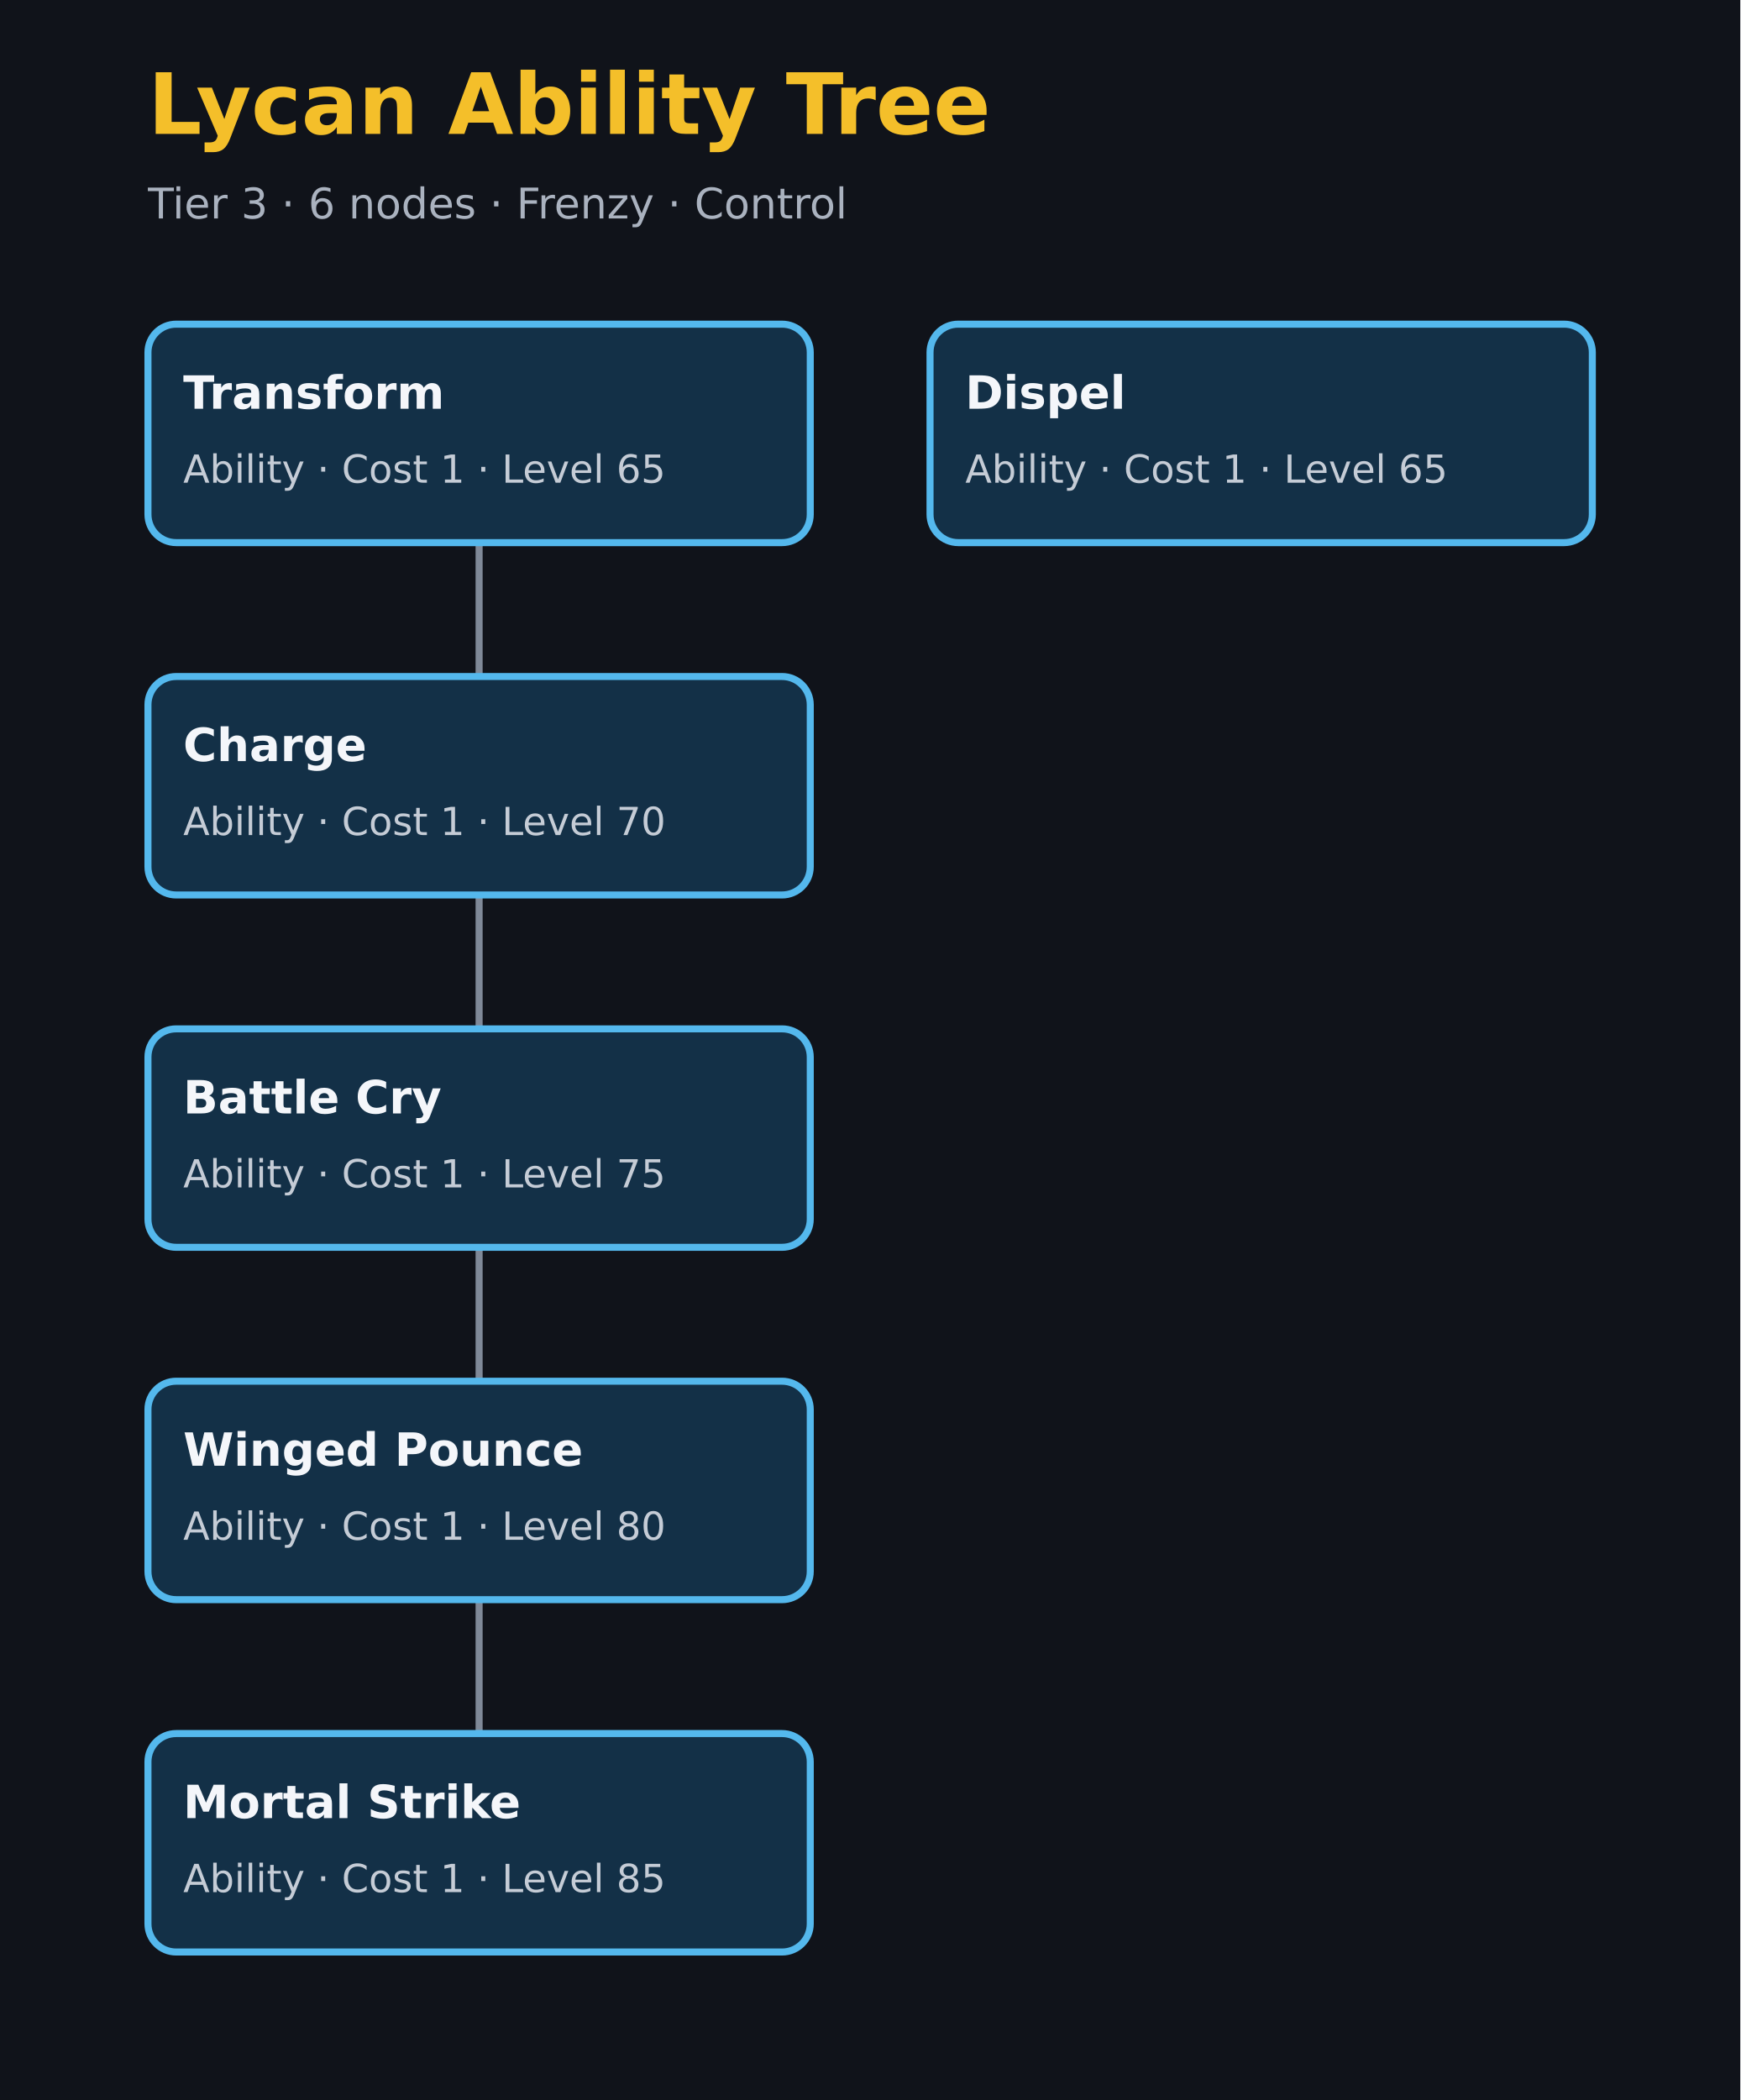
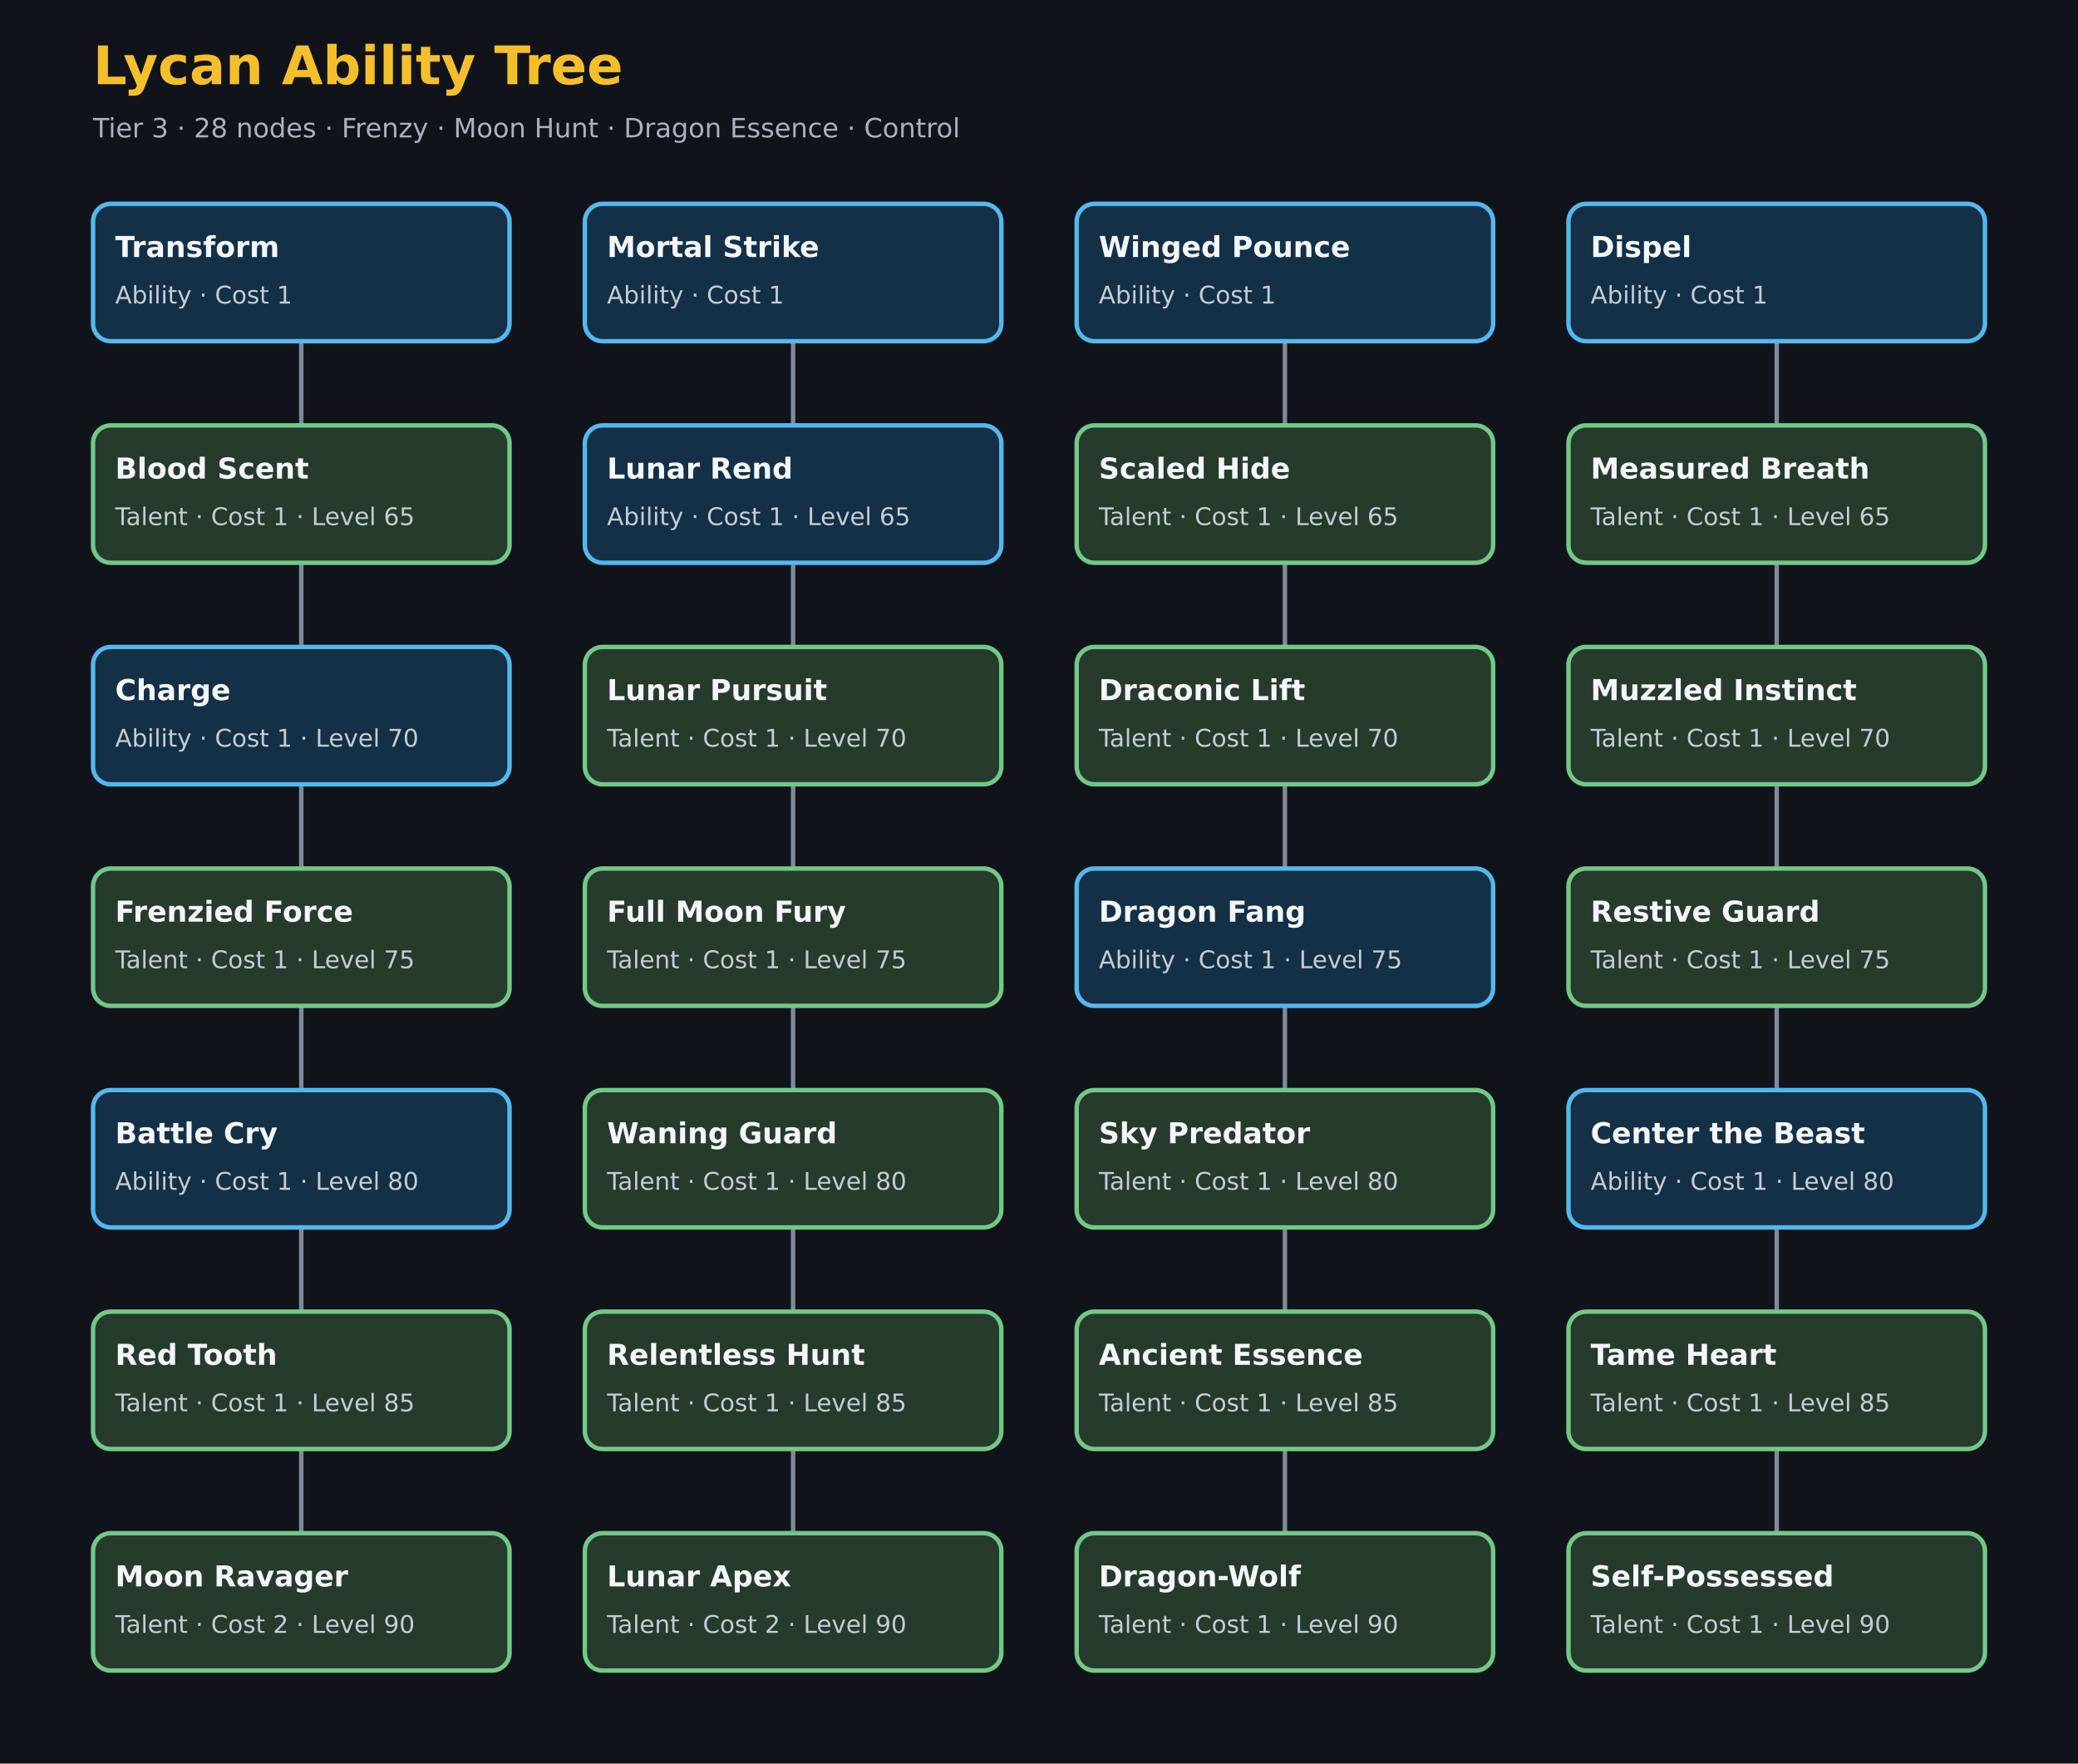
- <svg xmlns="http://www.w3.org/2000/svg" width="494" height="596" viewBox="0 0 494 596">
+ <svg xmlns="http://www.w3.org/2000/svg" width="938" height="796" viewBox="0 0 938 796">
  <style>
text{font-family:DejaVu Sans,Arial,sans-serif}
.title{fill:#f4bf2a;font-size:24px;font-weight:700}
.meta{fill:#aab2bf;font-size:12px}
.name{fill:#f4f6fa;font-size:13px;font-weight:700}
.detail{fill:#c5ccd6;font-size:11px}
.resource{fill:#e6bfdc;font-size:9px;font-weight:700}
.edge{fill:none;stroke:#7f8998;stroke-width:2}
.promotion-edge{fill:none;stroke:#c59d3d;stroke-width:3}
</style>
-   <rect width="494" height="596" fill="#10131a" />
+   <rect width="938" height="796" fill="#10131a" />
  <text class="title" x="42" y="38">Lycan Ability Tree</text>
-   <text class="meta" x="42" y="62">Tier 3 · 6 nodes · Frenzy · Control</text>
+   <text class="meta" x="42" y="62">Tier 3 · 28 nodes · Frenzy · Moon Hunt · Dragon Essence · Control</text>
  <path class="edge" d="M 136.0 123.0 V 173.0 H 136.0 V 223.0" />
  <path class="edge" d="M 136.0 223.0 V 273.0 H 136.0 V 323.0" />
  <path class="edge" d="M 136.0 323.0 V 373.0 H 136.0 V 423.0" />
  <path class="edge" d="M 136.0 423.0 V 473.0 H 136.0 V 523.0" />
+   <path class="edge" d="M 136.0 523.0 V 573.0 H 136.0 V 623.0" />
+   <path class="edge" d="M 136.0 623.0 V 673.0 H 136.0 V 723.0" />
+   <path class="edge" d="M 358.0 123.0 V 173.0 H 358.0 V 223.0" />
+   <path class="edge" d="M 358.0 223.0 V 273.0 H 358.0 V 323.0" />
+   <path class="edge" d="M 358.0 323.0 V 373.0 H 358.0 V 423.0" />
+   <path class="edge" d="M 358.0 423.0 V 473.0 H 358.0 V 523.0" />
+   <path class="edge" d="M 358.0 523.0 V 573.0 H 358.0 V 623.0" />
+   <path class="edge" d="M 358.0 623.0 V 673.0 H 358.0 V 723.0" />
+   <path class="edge" d="M 580.0 123.0 V 173.0 H 580.0 V 223.0" />
+   <path class="edge" d="M 580.0 223.0 V 273.0 H 580.0 V 323.0" />
+   <path class="edge" d="M 580.0 323.0 V 373.0 H 580.0 V 423.0" />
+   <path class="edge" d="M 580.0 423.0 V 473.0 H 580.0 V 523.0" />
+   <path class="edge" d="M 580.0 523.0 V 573.0 H 580.0 V 623.0" />
+   <path class="edge" d="M 580.0 623.0 V 673.0 H 580.0 V 723.0" />
+   <path class="edge" d="M 802.0 123.0 V 173.0 H 802.0 V 223.0" />
+   <path class="edge" d="M 802.0 223.0 V 273.0 H 802.0 V 323.0" />
+   <path class="edge" d="M 802.0 323.0 V 373.0 H 802.0 V 423.0" />
+   <path class="edge" d="M 802.0 423.0 V 473.0 H 802.0 V 523.0" />
+   <path class="edge" d="M 802.0 523.0 V 573.0 H 802.0 V 623.0" />
+   <path class="edge" d="M 802.0 623.0 V 673.0 H 802.0 V 723.0" />
  <rect x="42.0" y="92.0" width="188" height="62" rx="8" fill="#133047" stroke="#54b8ed" stroke-width="2" />
  <text class="name" x="52.0" y="116.0">Transform</text>
-   <text class="detail" x="52.0" y="137.0">Ability · Cost 1 · Level 65</text>
+   <text class="detail" x="52.0" y="137.0">Ability · Cost 1</text>
+   <rect x="42.0" y="192.0" width="188" height="62" rx="8" fill="#263b2b" stroke="#72c987" stroke-width="2" />
+   <text class="name" x="52.0" y="216.0">Blood Scent</text>
+   <text class="detail" x="52.0" y="237.0">Talent · Cost 1 · Level 65</text>
+   <rect x="42.0" y="292.0" width="188" height="62" rx="8" fill="#133047" stroke="#54b8ed" stroke-width="2" />
+   <text class="name" x="52.0" y="316.0">Charge</text>
+   <text class="detail" x="52.0" y="337.0">Ability · Cost 1 · Level 70</text>
+   <rect x="42.0" y="392.0" width="188" height="62" rx="8" fill="#263b2b" stroke="#72c987" stroke-width="2" />
+   <text class="name" x="52.0" y="416.0">Frenzied Force</text>
+   <text class="detail" x="52.0" y="437.0">Talent · Cost 1 · Level 75</text>
+   <rect x="42.0" y="492.0" width="188" height="62" rx="8" fill="#133047" stroke="#54b8ed" stroke-width="2" />
+   <text class="name" x="52.0" y="516.0">Battle Cry</text>
+   <text class="detail" x="52.0" y="537.0">Ability · Cost 1 · Level 80</text>
+   <rect x="42.0" y="592.0" width="188" height="62" rx="8" fill="#263b2b" stroke="#72c987" stroke-width="2" />
+   <text class="name" x="52.0" y="616.0">Red Tooth</text>
+   <text class="detail" x="52.0" y="637.0">Talent · Cost 1 · Level 85</text>
+   <rect x="42.0" y="692.0" width="188" height="62" rx="8" fill="#263b2b" stroke="#72c987" stroke-width="2" />
+   <text class="name" x="52.0" y="716.0">Moon Ravager</text>
+   <text class="detail" x="52.0" y="737.0">Talent · Cost 2 · Level 90</text>
  <rect x="264.0" y="92.0" width="188" height="62" rx="8" fill="#133047" stroke="#54b8ed" stroke-width="2" />
-   <text class="name" x="274.0" y="116.0">Dispel</text>
-   <text class="detail" x="274.0" y="137.0">Ability · Cost 1 · Level 65</text>
-   <rect x="42.0" y="192.0" width="188" height="62" rx="8" fill="#133047" stroke="#54b8ed" stroke-width="2" />
-   <text class="name" x="52.0" y="216.0">Charge</text>
-   <text class="detail" x="52.0" y="237.0">Ability · Cost 1 · Level 70</text>
-   <rect x="42.0" y="292.0" width="188" height="62" rx="8" fill="#133047" stroke="#54b8ed" stroke-width="2" />
-   <text class="name" x="52.0" y="316.0">Battle Cry</text>
-   <text class="detail" x="52.0" y="337.0">Ability · Cost 1 · Level 75</text>
-   <rect x="42.0" y="392.0" width="188" height="62" rx="8" fill="#133047" stroke="#54b8ed" stroke-width="2" />
-   <text class="name" x="52.0" y="416.0">Winged Pounce</text>
-   <text class="detail" x="52.0" y="437.0">Ability · Cost 1 · Level 80</text>
-   <rect x="42.0" y="492.0" width="188" height="62" rx="8" fill="#133047" stroke="#54b8ed" stroke-width="2" />
-   <text class="name" x="52.0" y="516.0">Mortal Strike</text>
-   <text class="detail" x="52.0" y="537.0">Ability · Cost 1 · Level 85</text>
+   <text class="name" x="274.0" y="116.0">Mortal Strike</text>
+   <text class="detail" x="274.0" y="137.0">Ability · Cost 1</text>
+   <rect x="264.0" y="192.0" width="188" height="62" rx="8" fill="#133047" stroke="#54b8ed" stroke-width="2" />
+   <text class="name" x="274.0" y="216.0">Lunar Rend</text>
+   <text class="detail" x="274.0" y="237.0">Ability · Cost 1 · Level 65</text>
+   <rect x="264.0" y="292.0" width="188" height="62" rx="8" fill="#263b2b" stroke="#72c987" stroke-width="2" />
+   <text class="name" x="274.0" y="316.0">Lunar Pursuit</text>
+   <text class="detail" x="274.0" y="337.0">Talent · Cost 1 · Level 70</text>
+   <rect x="264.0" y="392.0" width="188" height="62" rx="8" fill="#263b2b" stroke="#72c987" stroke-width="2" />
+   <text class="name" x="274.0" y="416.0">Full Moon Fury</text>
+   <text class="detail" x="274.0" y="437.0">Talent · Cost 1 · Level 75</text>
+   <rect x="264.0" y="492.0" width="188" height="62" rx="8" fill="#263b2b" stroke="#72c987" stroke-width="2" />
+   <text class="name" x="274.0" y="516.0">Waning Guard</text>
+   <text class="detail" x="274.0" y="537.0">Talent · Cost 1 · Level 80</text>
+   <rect x="264.0" y="592.0" width="188" height="62" rx="8" fill="#263b2b" stroke="#72c987" stroke-width="2" />
+   <text class="name" x="274.0" y="616.0">Relentless Hunt</text>
+   <text class="detail" x="274.0" y="637.0">Talent · Cost 1 · Level 85</text>
+   <rect x="264.0" y="692.0" width="188" height="62" rx="8" fill="#263b2b" stroke="#72c987" stroke-width="2" />
+   <text class="name" x="274.0" y="716.0">Lunar Apex</text>
+   <text class="detail" x="274.0" y="737.0">Talent · Cost 2 · Level 90</text>
+   <rect x="486.0" y="92.0" width="188" height="62" rx="8" fill="#133047" stroke="#54b8ed" stroke-width="2" />
+   <text class="name" x="496.0" y="116.0">Winged Pounce</text>
+   <text class="detail" x="496.0" y="137.0">Ability · Cost 1</text>
+   <rect x="486.0" y="192.0" width="188" height="62" rx="8" fill="#263b2b" stroke="#72c987" stroke-width="2" />
+   <text class="name" x="496.0" y="216.0">Scaled Hide</text>
+   <text class="detail" x="496.0" y="237.0">Talent · Cost 1 · Level 65</text>
+   <rect x="486.0" y="292.0" width="188" height="62" rx="8" fill="#263b2b" stroke="#72c987" stroke-width="2" />
+   <text class="name" x="496.0" y="316.0">Draconic Lift</text>
+   <text class="detail" x="496.0" y="337.0">Talent · Cost 1 · Level 70</text>
+   <rect x="486.0" y="392.0" width="188" height="62" rx="8" fill="#133047" stroke="#54b8ed" stroke-width="2" />
+   <text class="name" x="496.0" y="416.0">Dragon Fang</text>
+   <text class="detail" x="496.0" y="437.0">Ability · Cost 1 · Level 75</text>
+   <rect x="486.0" y="492.0" width="188" height="62" rx="8" fill="#263b2b" stroke="#72c987" stroke-width="2" />
+   <text class="name" x="496.0" y="516.0">Sky Predator</text>
+   <text class="detail" x="496.0" y="537.0">Talent · Cost 1 · Level 80</text>
+   <rect x="486.0" y="592.0" width="188" height="62" rx="8" fill="#263b2b" stroke="#72c987" stroke-width="2" />
+   <text class="name" x="496.0" y="616.0">Ancient Essence</text>
+   <text class="detail" x="496.0" y="637.0">Talent · Cost 1 · Level 85</text>
+   <rect x="486.0" y="692.0" width="188" height="62" rx="8" fill="#263b2b" stroke="#72c987" stroke-width="2" />
+   <text class="name" x="496.0" y="716.0">Dragon-Wolf</text>
+   <text class="detail" x="496.0" y="737.0">Talent · Cost 1 · Level 90</text>
+   <rect x="708.0" y="92.0" width="188" height="62" rx="8" fill="#133047" stroke="#54b8ed" stroke-width="2" />
+   <text class="name" x="718.0" y="116.0">Dispel</text>
+   <text class="detail" x="718.0" y="137.0">Ability · Cost 1</text>
+   <rect x="708.0" y="192.0" width="188" height="62" rx="8" fill="#263b2b" stroke="#72c987" stroke-width="2" />
+   <text class="name" x="718.0" y="216.0">Measured Breath</text>
+   <text class="detail" x="718.0" y="237.0">Talent · Cost 1 · Level 65</text>
+   <rect x="708.0" y="292.0" width="188" height="62" rx="8" fill="#263b2b" stroke="#72c987" stroke-width="2" />
+   <text class="name" x="718.0" y="316.0">Muzzled Instinct</text>
+   <text class="detail" x="718.0" y="337.0">Talent · Cost 1 · Level 70</text>
+   <rect x="708.0" y="392.0" width="188" height="62" rx="8" fill="#263b2b" stroke="#72c987" stroke-width="2" />
+   <text class="name" x="718.0" y="416.0">Restive Guard</text>
+   <text class="detail" x="718.0" y="437.0">Talent · Cost 1 · Level 75</text>
+   <rect x="708.0" y="492.0" width="188" height="62" rx="8" fill="#133047" stroke="#54b8ed" stroke-width="2" />
+   <text class="name" x="718.0" y="516.0">Center the Beast</text>
+   <text class="detail" x="718.0" y="537.0">Ability · Cost 1 · Level 80</text>
+   <rect x="708.0" y="592.0" width="188" height="62" rx="8" fill="#263b2b" stroke="#72c987" stroke-width="2" />
+   <text class="name" x="718.0" y="616.0">Tame Heart</text>
+   <text class="detail" x="718.0" y="637.0">Talent · Cost 1 · Level 85</text>
+   <rect x="708.0" y="692.0" width="188" height="62" rx="8" fill="#263b2b" stroke="#72c987" stroke-width="2" />
+   <text class="name" x="718.0" y="716.0">Self-Possessed</text>
+   <text class="detail" x="718.0" y="737.0">Talent · Cost 1 · Level 90</text>
</svg>
